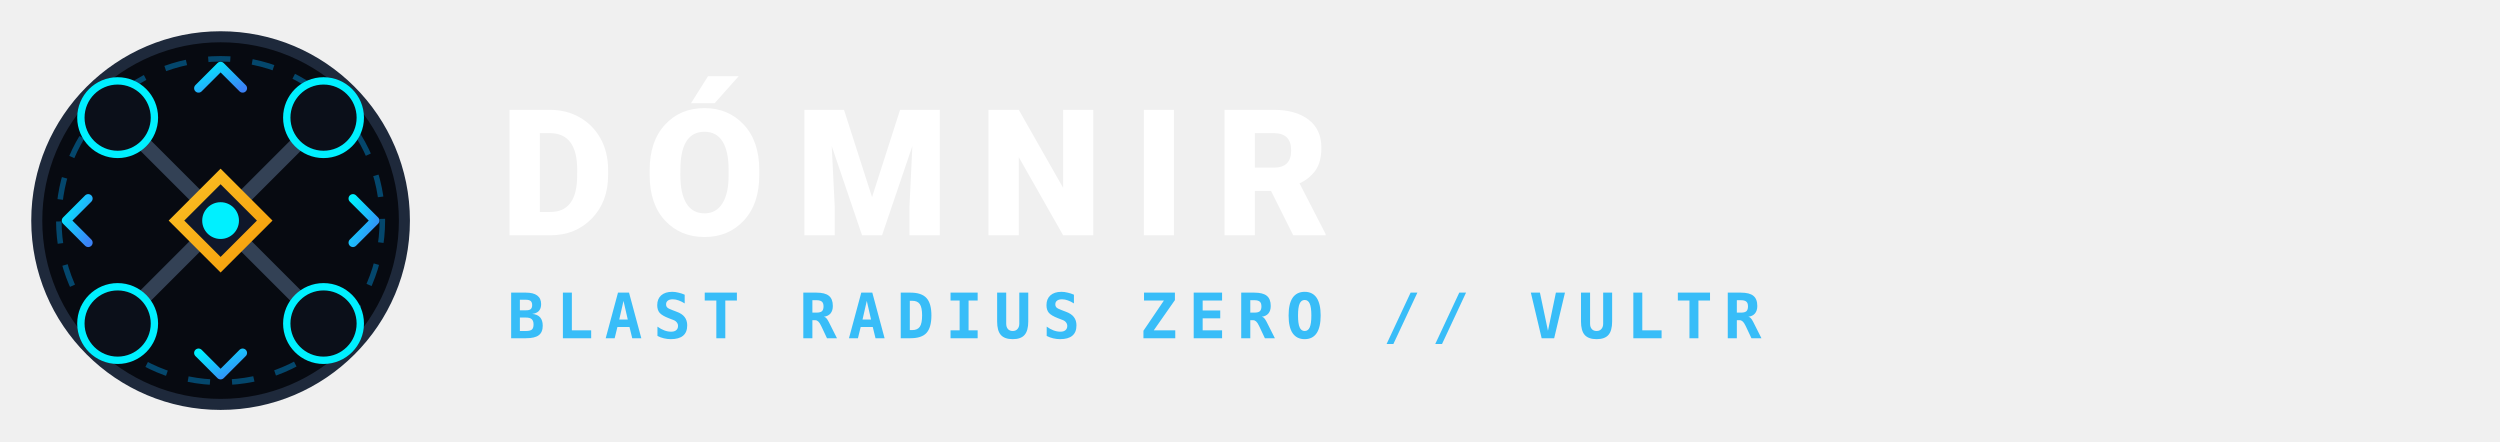
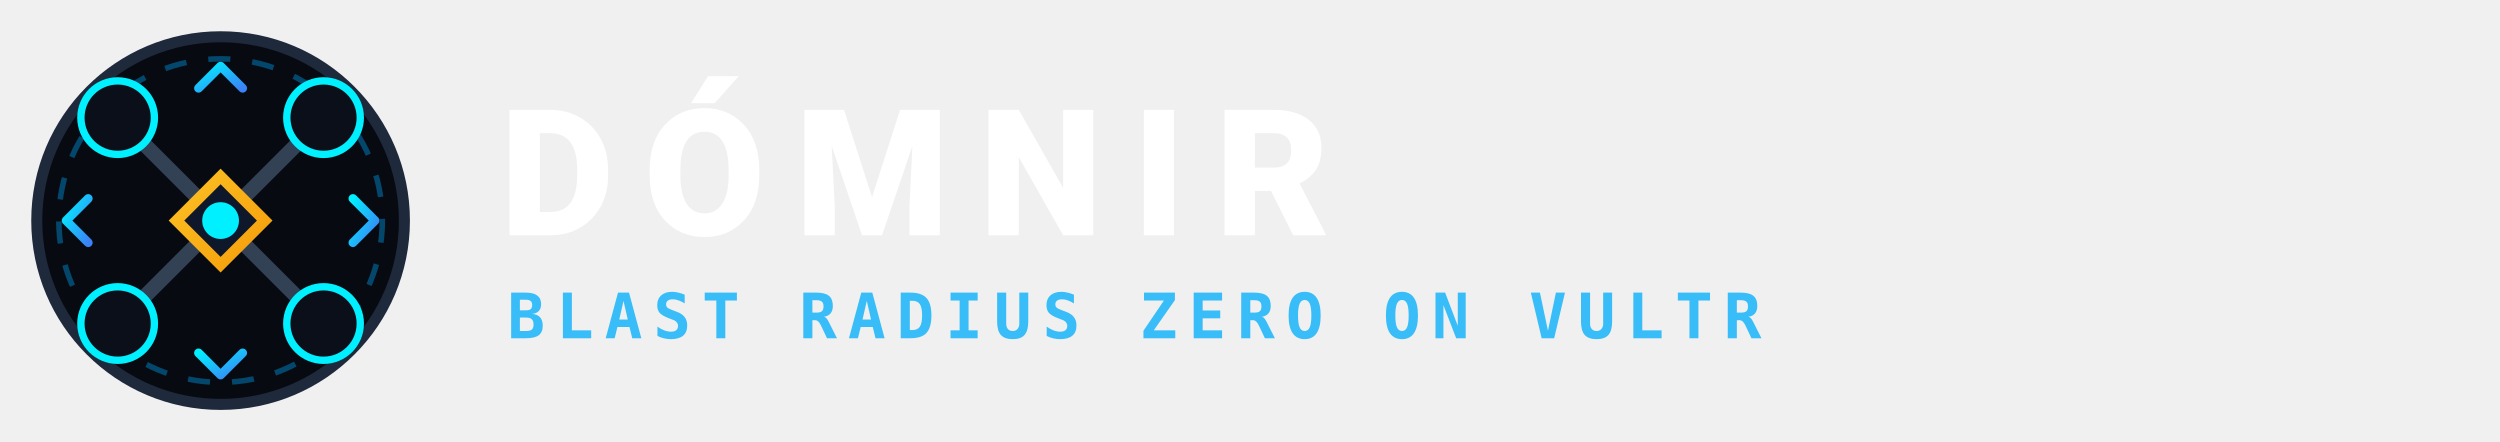
<svg xmlns="http://www.w3.org/2000/svg" viewBox="0 0 340 60" width="340" height="60">
  <defs>
    <linearGradient id="hz-aegis" x1="0%" y1="0%" x2="100%" y2="100%">
      <stop offset="0%" stop-color="#00f0ff" />
      <stop offset="100%" stop-color="#3b82f6" />
    </linearGradient>
    <linearGradient id="hz-gold" x1="0%" y1="0%" x2="100%" y2="100%">
      <stop offset="0%" stop-color="#fbbf24" />
      <stop offset="100%" stop-color="#f59e0b" />
    </linearGradient>
  </defs>
  <g transform="translate(4, 4)">
    <circle cx="26" cy="26" r="25" fill="#070a11" stroke="#1e293b" stroke-width="1.5" />
    <circle cx="26" cy="26" r="22" fill="none" stroke="#0284c7" stroke-width="0.75" stroke-dasharray="3 3" opacity="0.5" />
    <line x1="12" y1="12" x2="40" y2="40" stroke="#334155" stroke-width="2" stroke-linecap="round" />
    <line x1="12" y1="40" x2="40" y2="12" stroke="#334155" stroke-width="2" stroke-linecap="round" />
    <line x1="26" y1="15" x2="26" y2="4" stroke="url(#hz-aegis)" stroke-width="1.75" stroke-linecap="round" />
    <path d="M 23 8 L 26 5 L 29 8" fill="none" stroke="url(#hz-aegis)" stroke-width="1.2" stroke-linecap="round" stroke-linejoin="round" />
    <line x1="26" y1="37" x2="26" y2="48" stroke="url(#hz-aegis)" stroke-width="1.75" stroke-linecap="round" />
    <path d="M 23 44 L 26 47 L 29 44" fill="none" stroke="url(#hz-aegis)" stroke-width="1.2" stroke-linecap="round" stroke-linejoin="round" />
    <line x1="15" y1="26" x2="4" y2="26" stroke="url(#hz-aegis)" stroke-width="1.75" stroke-linecap="round" />
    <path d="M 8 23 L 5 26 L 8 29" fill="none" stroke="url(#hz-aegis)" stroke-width="1.2" stroke-linecap="round" stroke-linejoin="round" />
    <line x1="37" y1="26" x2="48" y2="26" stroke="url(#hz-aegis)" stroke-width="1.75" stroke-linecap="round" />
    <path d="M 44 23 L 47 26 L 44 29" fill="none" stroke="url(#hz-aegis)" stroke-width="1.2" stroke-linecap="round" stroke-linejoin="round" />
    <circle cx="12" cy="12" r="5" fill="#0b0f19" stroke="#00f0ff" stroke-width="1" />
    <circle cx="40" cy="12" r="5" fill="#0b0f19" stroke="#00f0ff" stroke-width="1" />
    <circle cx="12" cy="40" r="5" fill="#0b0f19" stroke="#00f0ff" stroke-width="1" />
    <circle cx="40" cy="40" r="5" fill="#0b0f19" stroke="#00f0ff" stroke-width="1" />
    <polygon points="26,20 32,26 26,32 20,26" fill="#0f172a" stroke="url(#hz-gold)" stroke-width="1.5" />
    <circle cx="26" cy="26" r="2.5" fill="#00f0ff" />
  </g>
  <text x="68" y="32" font-family="-apple-system, BlinkMacSystemFont, 'Segoe UI', Roboto, 'Helvetica Neue', Arial, sans-serif" font-size="24" font-weight="800" letter-spacing="4" fill="#ffffff">DÓMNIR</text>
-   <text x="69" y="46" font-family="'JetBrains Mono', 'SF Mono', Consolas, monospace" font-size="8.5" font-weight="600" letter-spacing="1.5" fill="#38bdf8">BLAST RADIUS ZERO // VULTR</text>
+   <text x="69" y="46" font-family="'JetBrains Mono', 'SF Mono', Consolas, monospace" font-size="8.5" font-weight="600" letter-spacing="1.5" fill="#38bdf8">BLAST RADIUS ZERO ON VULTR</text>
</svg>
